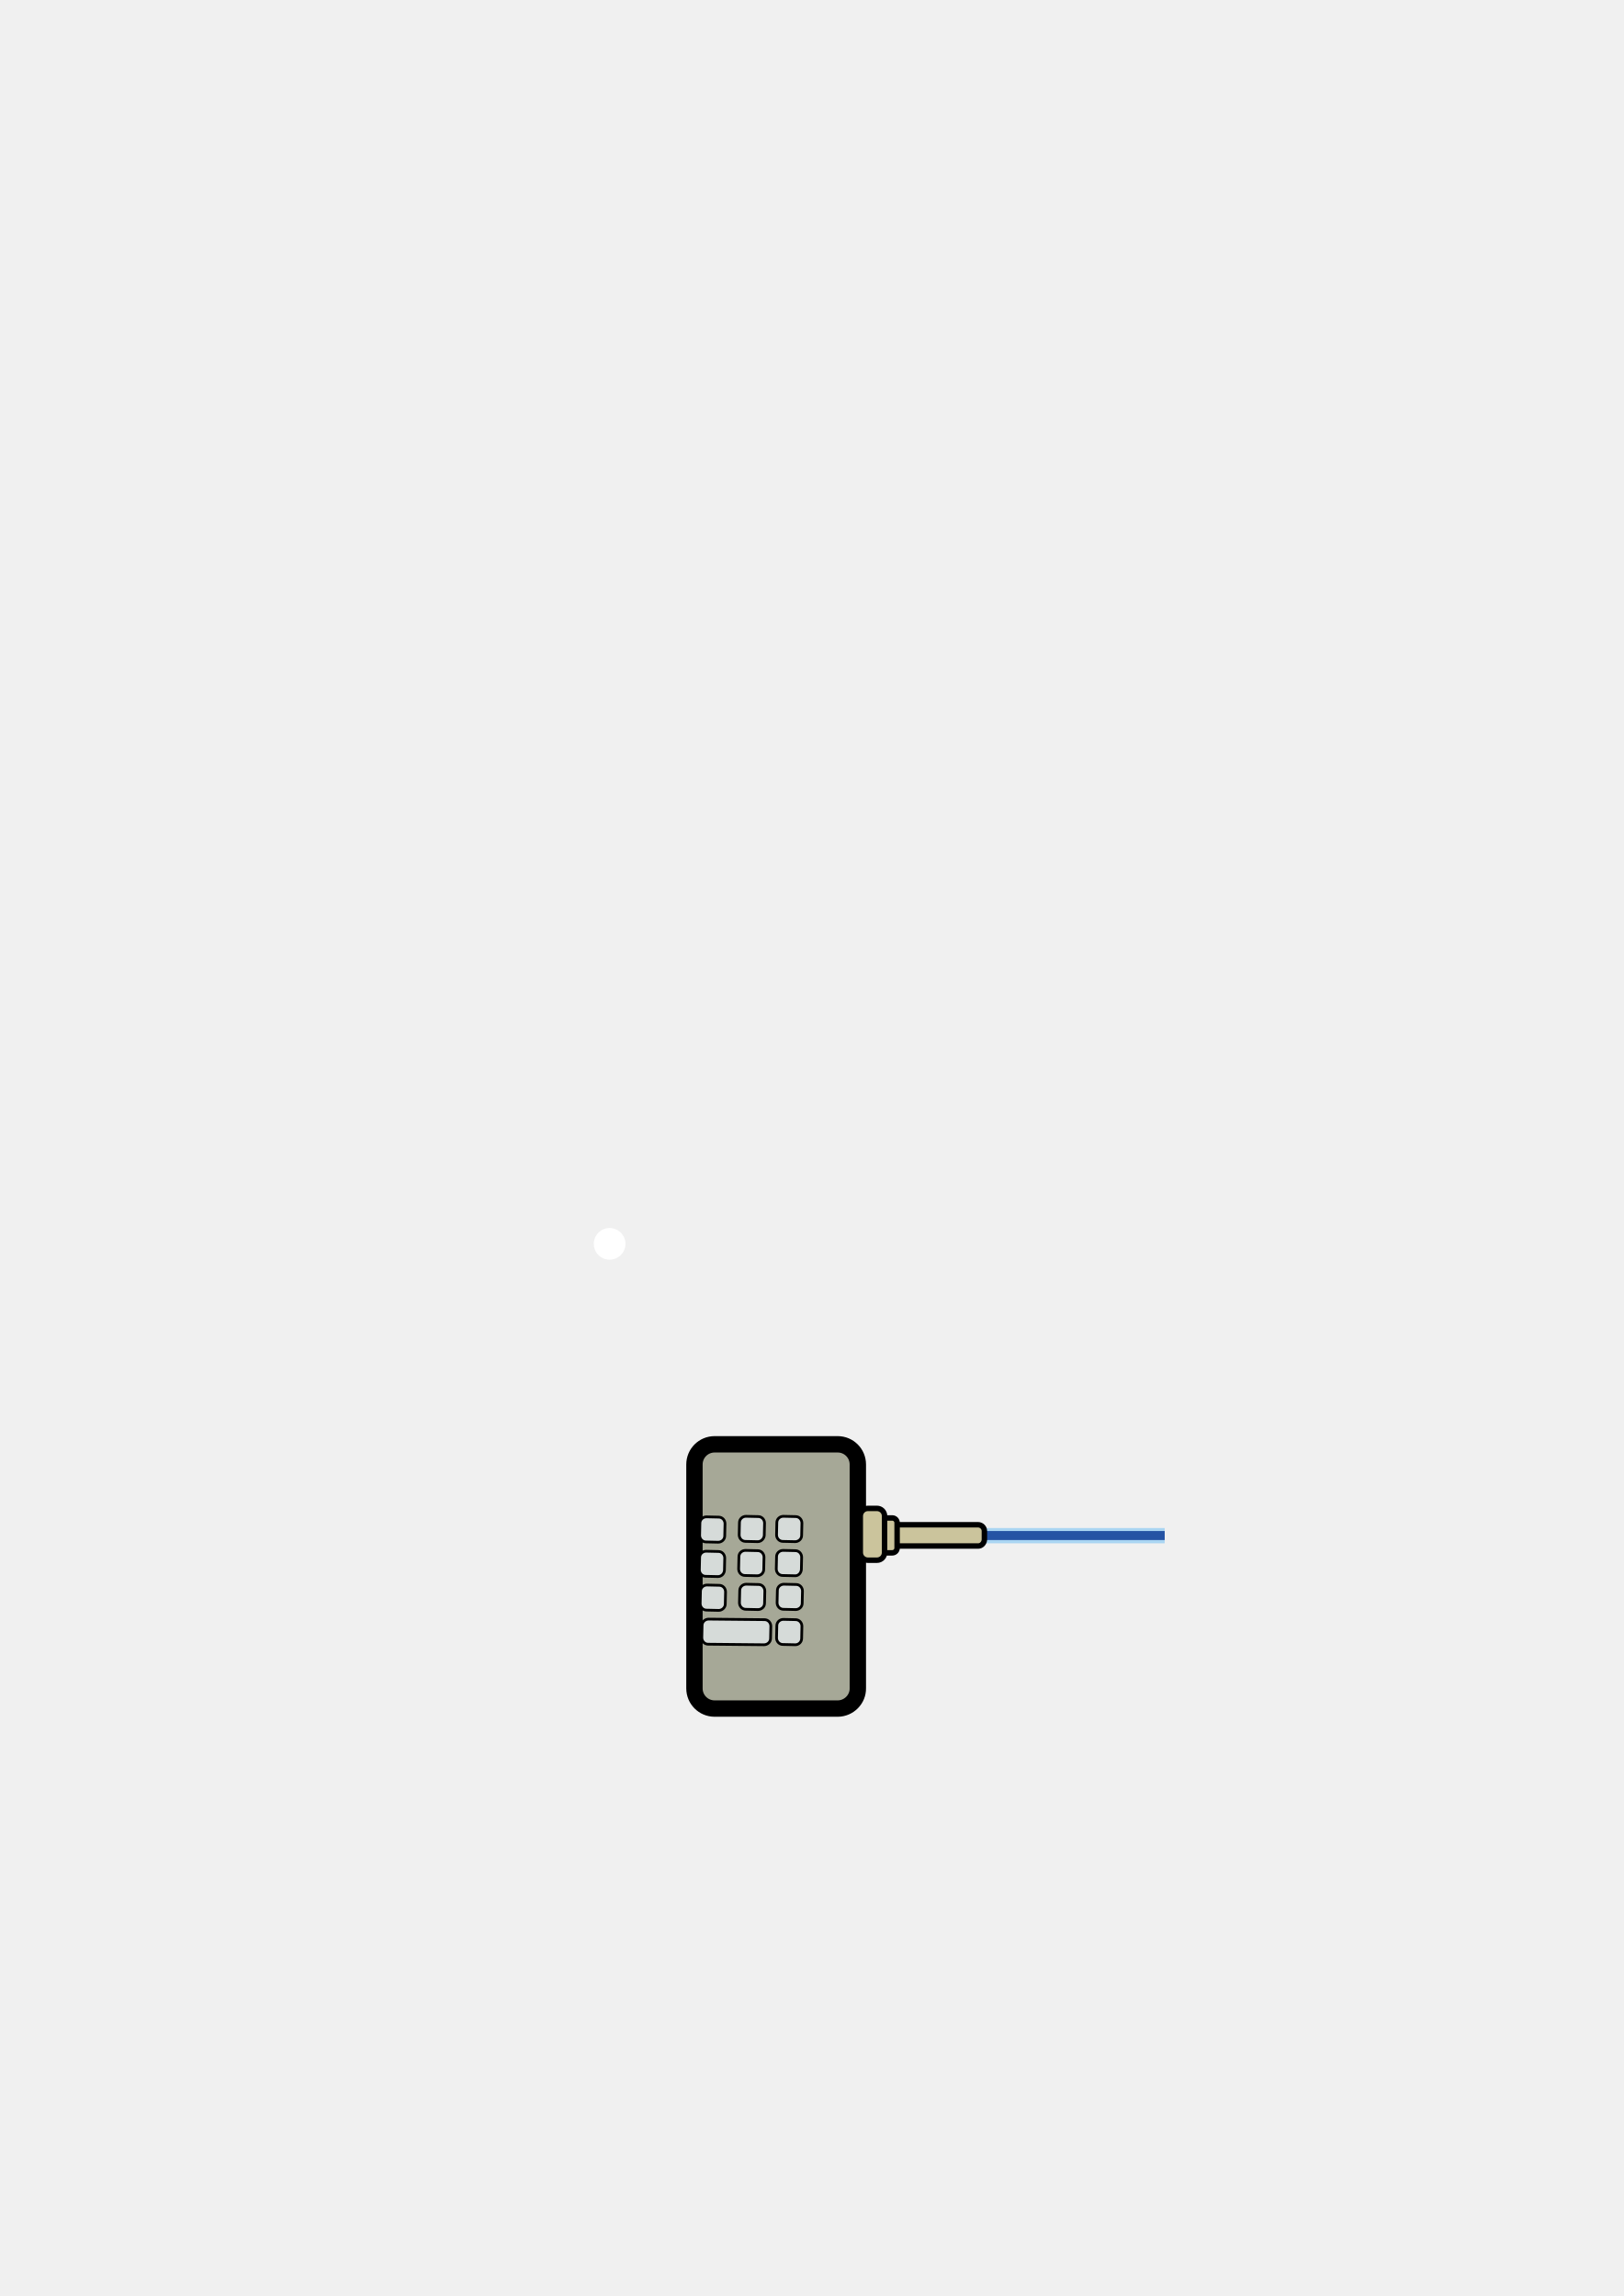
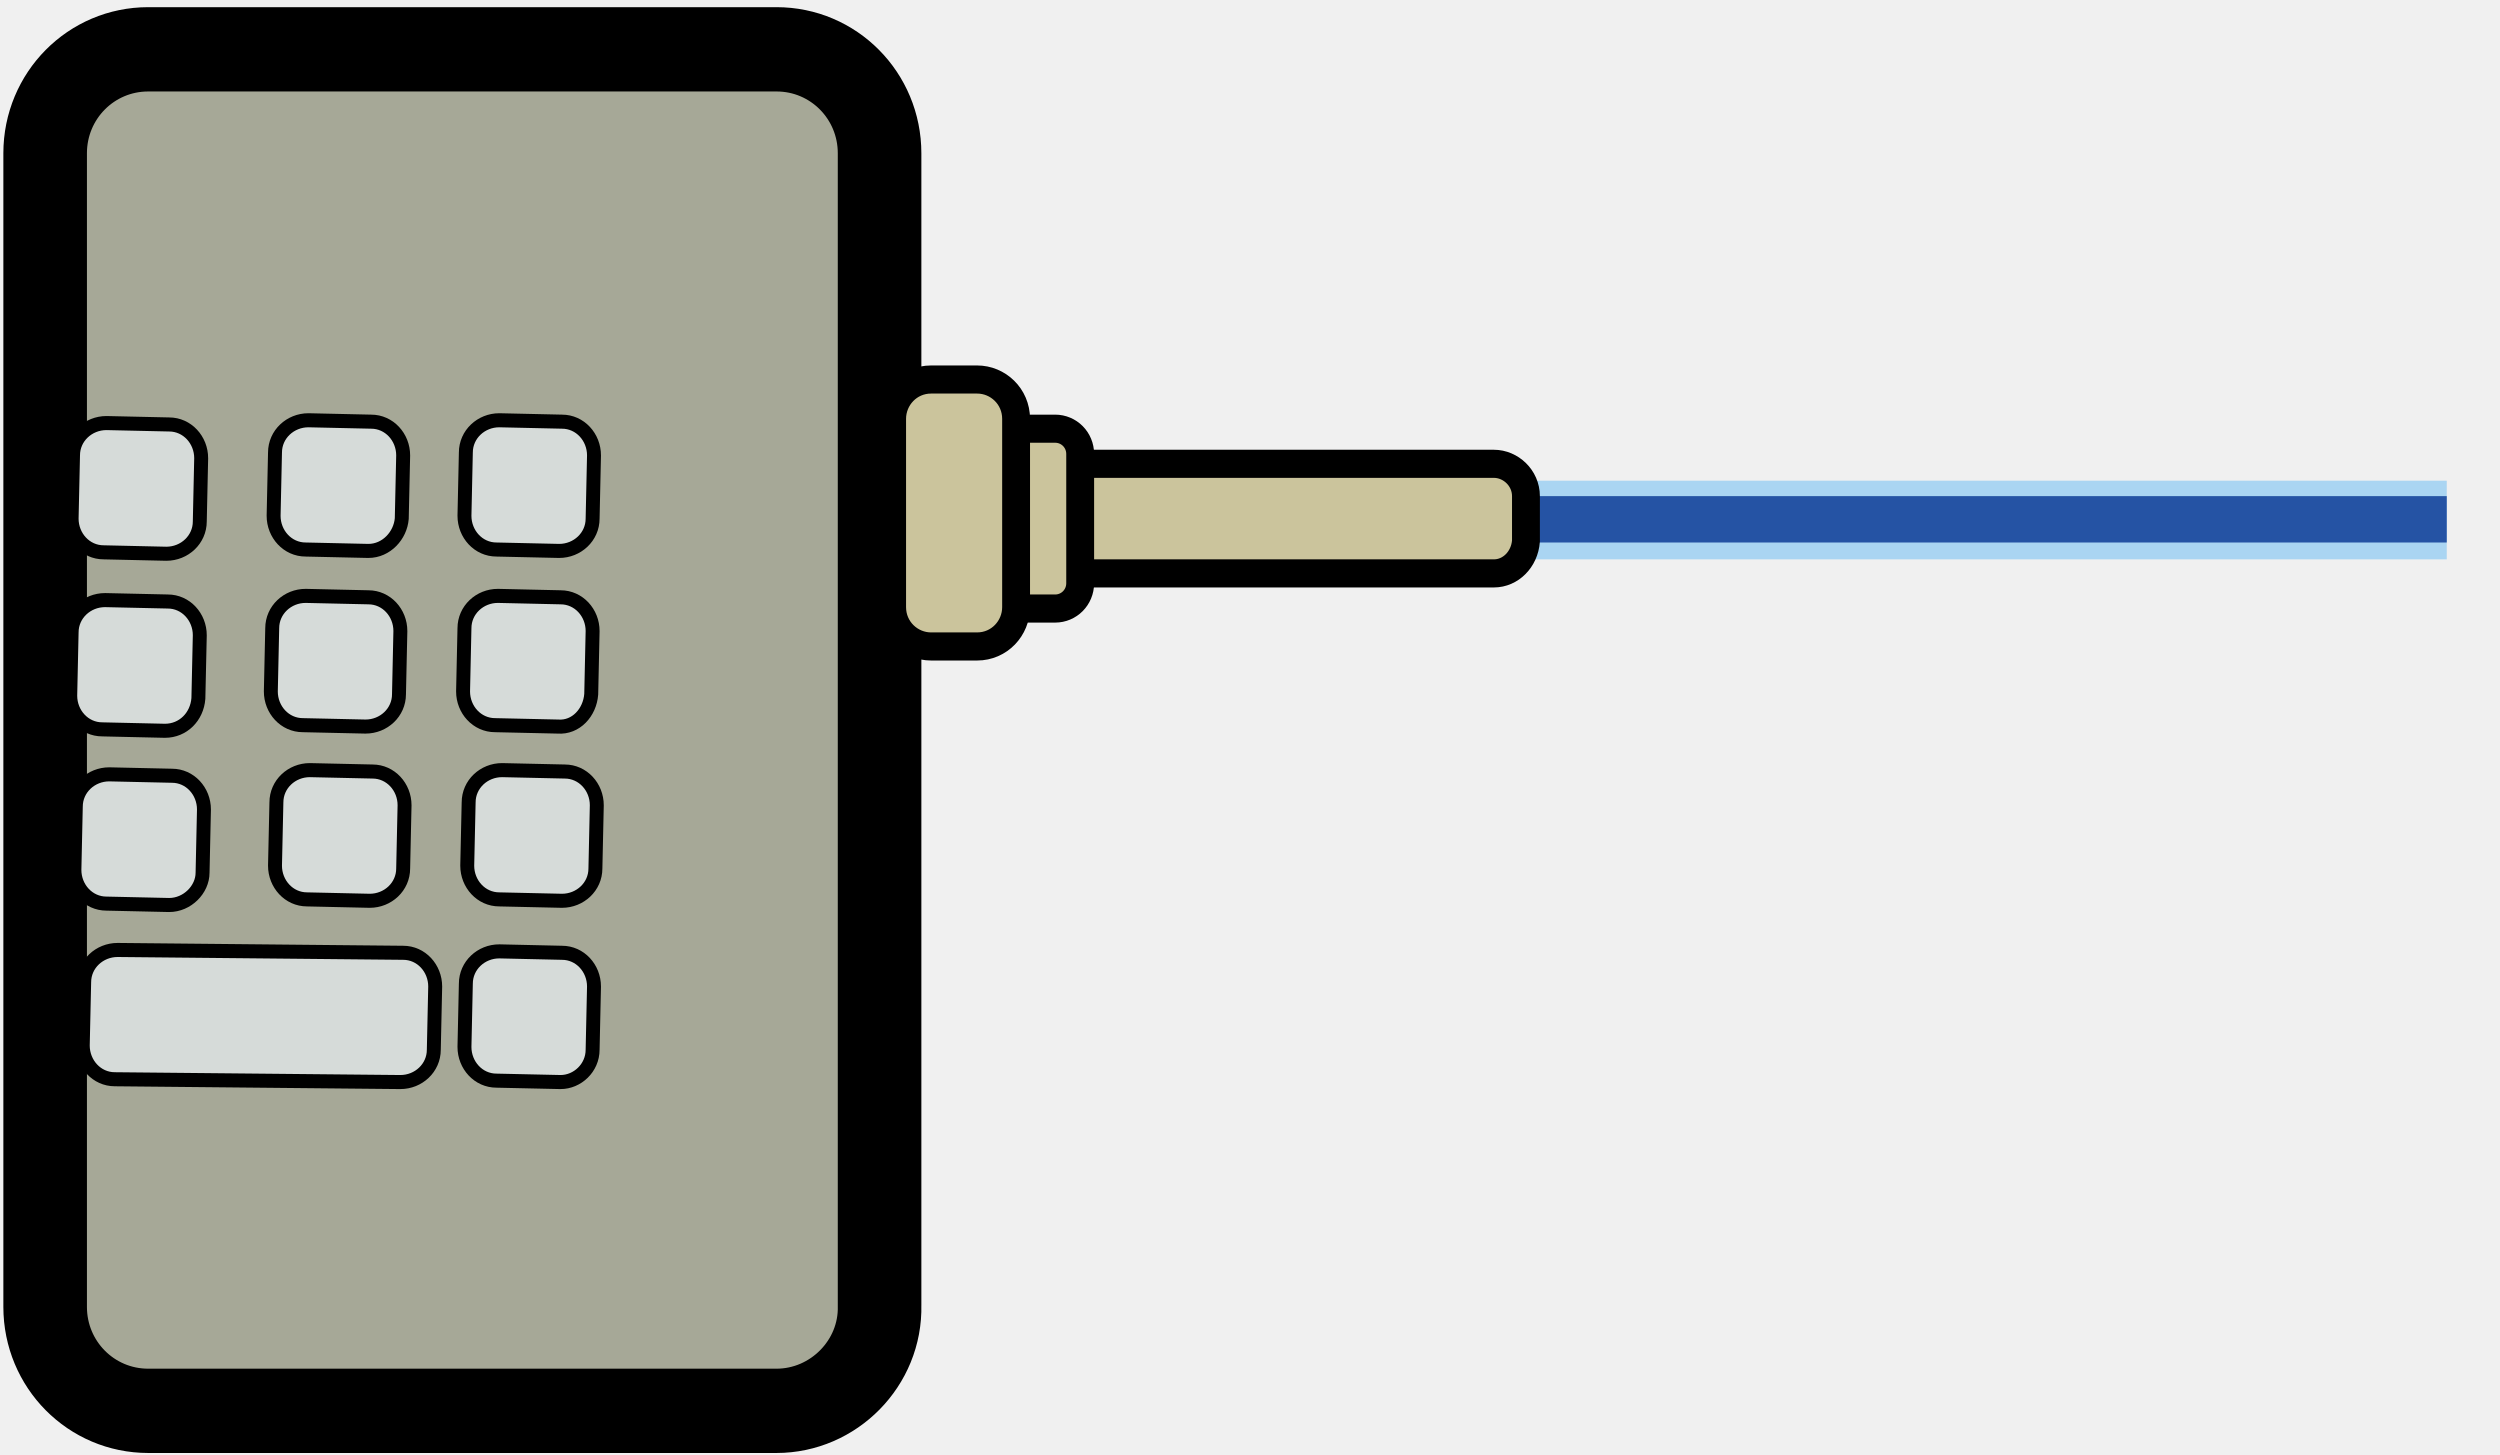
- <svg xmlns="http://www.w3.org/2000/svg" version="1.1" id="a" x="0px" y="0px" viewBox="0 0 595.2 841.9" style="enable-background:new 0 0 595.2 841.9;" xml:space="preserve">
-   <path style="fill:#A6A897;stroke:#000000;stroke-width:6;stroke-miterlimit:10;" d="M307.1,626.5H262c-4.1,0-7.4-3.3-7.4-7.4V537  c0-4.1,3.3-7.4,7.4-7.4h45.1c4.1,0,7.4,3.3,7.4,7.4v82C314.6,623.1,311.2,626.5,307.1,626.5z" />
-   <rect x="360.8" y="560.3" style="fill:#AAD5F2;" width="66.2" height="5.6" />
-   <rect x="360.8" y="561.4" style="fill:#2553A4;" width="66.2" height="3.3" />
-   <path style="fill:#CBC49C;stroke:#000000;stroke-width:2;stroke-miterlimit:10;" d="M358.6,566.9h-28.8c-1.2,0-2.3-1-2.3-2.3v-3.2  c0-1.2,1-2.3,2.3-2.3h28.8c1.2,0,2.3,1,2.3,2.3v3.2C360.8,565.9,359.8,566.9,358.6,566.9z" />
-   <path style="fill:#CBC49C;stroke:#000000;stroke-width:2;stroke-miterlimit:10;" d="M327.1,569.4h-1.9c-1,0-1.8-0.8-1.8-1.8v-9.2  c0-1,0.8-1.8,1.8-1.8h1.9c1,0,1.8,0.8,1.8,1.8v9.2C328.9,568.6,328.1,569.4,327.1,569.4z" />
-   <path style="fill:#CBC49C;stroke:#000000;stroke-width:2;stroke-miterlimit:10;" d="M321.5,572.1h-3.3c-1.5,0-2.8-1.2-2.8-2.8v-13.4  c0-1.5,1.2-2.8,2.8-2.8h3.3c1.5,0,2.8,1.2,2.8,2.8v13.4C324.3,570.8,323.1,572.1,321.5,572.1z" />
-   <circle style="fill:#FFFFFF;" cx="223.5" cy="456.1" r="5.8" />
-   <path style="fill:#D6DBD9;stroke:#000000;stroke-miterlimit:10;" d="M291.5,565.3l-4.5-0.1c-1.3,0-2.3-1.1-2.3-2.4l0.1-4.5  c0-1.3,1.1-2.3,2.4-2.3l4.5,0.1c1.3,0,2.3,1.1,2.3,2.4l-0.1,4.5C293.9,564.3,292.8,565.3,291.5,565.3z" />
-   <path style="fill:#D6DBD9;stroke:#000000;stroke-miterlimit:10;" d="M291.4,577.8l-4.5-0.1c-1.3,0-2.3-1.1-2.3-2.4l0.1-4.5  c0-1.3,1.1-2.3,2.4-2.3l4.5,0.1c1.3,0,2.3,1.1,2.3,2.4l-0.1,4.5C293.7,576.8,292.7,577.9,291.4,577.8z" />
-   <path style="fill:#D6DBD9;stroke:#000000;stroke-miterlimit:10;" d="M291.7,590.2l-4.5-0.1c-1.3,0-2.3-1.1-2.3-2.4l0.1-4.5  c0-1.3,1.1-2.3,2.4-2.3l4.5,0.1c1.3,0,2.3,1.1,2.3,2.4l-0.1,4.5C294.1,589.2,293,590.2,291.7,590.2z" />
-   <path style="fill:#D6DBD9;stroke:#000000;stroke-miterlimit:10;" d="M280.1,603.1l-20.5-0.2c-1.3,0-2.3-1.1-2.3-2.4l0.1-4.5  c0-1.3,1.1-2.3,2.4-2.3l20.5,0.2c1.3,0,2.3,1.1,2.3,2.4l-0.1,4.5C282.5,602.1,281.4,603.1,280.1,603.1L280.1,603.1z" />
-   <path style="fill:#D6DBD9;stroke:#000000;stroke-miterlimit:10;" d="M291.6,603.1L287,603c-1.3,0-2.3-1.1-2.3-2.4l0.1-4.5  c0-1.3,1.1-2.3,2.4-2.3l4.5,0.1c1.3,0,2.3,1.1,2.3,2.4l-0.1,4.5C293.9,602.1,292.8,603.1,291.6,603.1z" />
-   <path style="fill:#D6DBD9;stroke:#000000;stroke-miterlimit:10;" d="M277.8,565.3l-4.5-0.1c-1.3,0-2.3-1.1-2.3-2.4l0.1-4.5  c0-1.3,1.1-2.3,2.4-2.3l4.5,0.1c1.3,0,2.3,1.1,2.3,2.4l-0.1,4.5C280.1,564.2,279.1,565.3,277.8,565.3z" />
-   <path style="fill:#D6DBD9;stroke:#000000;stroke-miterlimit:10;" d="M277.6,577.8l-4.5-0.1c-1.3,0-2.3-1.1-2.3-2.4l0.1-4.5  c0-1.3,1.1-2.3,2.4-2.3l4.5,0.1c1.3,0,2.3,1.1,2.3,2.4l-0.1,4.5C280,576.8,278.9,577.8,277.6,577.8z" />
-   <path style="fill:#D6DBD9;stroke:#000000;stroke-miterlimit:10;" d="M277.9,590.2l-4.5-0.1c-1.3,0-2.3-1.1-2.3-2.4l0.1-4.5  c0-1.3,1.1-2.3,2.4-2.3l4.5,0.1c1.3,0,2.3,1.1,2.3,2.4l-0.1,4.5C280.3,589.2,279.2,590.2,277.9,590.2z" />
-   <path style="fill:#D6DBD9;stroke:#000000;stroke-miterlimit:10;" d="M263.3,565.5l-4.5-0.1c-1.3,0-2.3-1.1-2.3-2.4l0.1-4.5  c0-1.3,1.1-2.3,2.4-2.3l4.5,0.1c1.3,0,2.3,1.1,2.3,2.4l-0.1,4.5C265.7,564.5,264.6,565.5,263.3,565.5z" />
-   <path style="fill:#D6DBD9;stroke:#000000;stroke-miterlimit:10;" d="M263.2,578.1l-4.5-0.1c-1.3,0-2.3-1.1-2.3-2.4l0.1-4.5  c0-1.3,1.1-2.3,2.4-2.3l4.5,0.1c1.3,0,2.3,1.1,2.3,2.4l-0.1,4.5C265.5,577.1,264.5,578.1,263.2,578.1z" />
-   <path style="fill:#D6DBD9;stroke:#000000;stroke-miterlimit:10;" d="M263.5,590.5l-4.5-0.1c-1.3,0-2.3-1.1-2.3-2.4l0.1-4.5  c0-1.3,1.1-2.3,2.4-2.3l4.5,0.1c1.3,0,2.3,1.1,2.3,2.4l-0.1,4.5C265.9,589.4,264.8,590.5,263.5,590.5z" />
+ <svg xmlns="http://www.w3.org/2000/svg" width="153" height="89" overflow="hidden">
+   <defs>
+     <clipPath id="clip0">
+       <rect x="436" y="206" width="153" height="89" />
+     </clipPath>
+   </defs>
+   <g clip-path="url(#clip0)" transform="translate(-436 -206)">
+     <path d="M261.814 534.113 223.364 534.113C219.869 534.113 217.055 531.3 217.055 527.805L217.055 457.811C217.055 454.316 219.869 451.503 223.364 451.503L261.814 451.503C265.309 451.503 268.122 454.316 268.122 457.811L268.122 527.719C268.208 531.215 265.309 534.113 261.814 534.113Z" stroke="#000000" stroke-width="5.115" stroke-miterlimit="10" fill="#A6A897" transform="matrix(1 0 0 1.00865 221.708 -246.39)" />
+     <path d="M307.595 477.676 364.033 477.676 364.033 482.45 307.595 482.45Z" fill="#AAD5F2" transform="matrix(1 0 0 1.00865 221.708 -246.39)" />
+     <path d="M307.595 478.613 364.033 478.613 364.033 481.427 307.595 481.427Z" fill="#2553A4" transform="matrix(1 0 0 1.00865 221.708 -246.39)" />
+     <path d="M305.719 483.302 281.166 483.302C280.143 483.302 279.205 482.45 279.205 481.341L279.205 478.613C279.205 477.59 280.058 476.652 281.166 476.652L305.719 476.652C306.742 476.652 307.68 477.505 307.68 478.613L307.68 481.341C307.595 482.45 306.742 483.302 305.719 483.302Z" stroke="#000000" stroke-width="1.705" stroke-miterlimit="10" fill="#CBC49C" transform="matrix(1 0 0 1.00865 221.708 -246.39)" />
+     <path d="M278.864 485.434 277.245 485.434C276.392 485.434 275.71 484.752 275.71 483.899L275.71 476.056C275.71 475.203 276.392 474.521 277.245 474.521L278.864 474.521C279.717 474.521 280.399 475.203 280.399 476.056L280.399 483.899C280.399 484.752 279.717 485.434 278.864 485.434Z" stroke="#000000" stroke-width="1.705" stroke-miterlimit="10" fill="#CBC49C" transform="matrix(1 0 0 1.00865 221.708 -246.39)" />
+     <path d="M274.09 487.735 271.277 487.735C269.998 487.735 268.89 486.712 268.89 485.348L268.89 473.924C268.89 472.646 269.913 471.537 271.277 471.537L274.09 471.537C275.369 471.537 276.477 472.56 276.477 473.924L276.477 485.348C276.477 486.627 275.454 487.735 274.09 487.735Z" stroke="#000000" stroke-width="1.705" stroke-miterlimit="10" fill="#CBC49C" transform="matrix(1 0 0 1.00865 221.708 -246.39)" />
+     <path d="M195.486 388.841C195.486 391.572 193.273 393.786 190.542 393.786 187.811 393.786 185.597 391.572 185.597 388.841 185.597 386.11 187.811 383.897 190.542 383.897 193.273 383.897 195.486 386.11 195.486 388.841Z" fill="#FFFFFF" transform="matrix(1 0 0 1.00865 221.708 -246.39)" />
+     <path d="M248.514 481.938 244.678 481.853C243.569 481.853 242.717 480.915 242.717 479.807L242.802 475.97C242.802 474.862 243.74 474.01 244.848 474.01L248.685 474.095C249.793 474.095 250.645 475.033 250.645 476.141L250.56 479.977C250.56 481.086 249.622 481.938 248.514 481.938Z" stroke="#000000" stroke-width="0.853" stroke-miterlimit="10" fill="#D6DBD9" transform="matrix(1 0 0 1.00865 221.708 -246.39)" />
+     <path d="M248.429 492.595 244.592 492.51C243.484 492.51 242.632 491.572 242.632 490.464L242.717 486.627C242.717 485.519 243.655 484.666 244.763 484.666L248.599 484.752C249.708 484.752 250.56 485.689 250.56 486.798L250.475 490.634C250.39 491.742 249.537 492.68 248.429 492.595Z" stroke="#000000" stroke-width="0.853" stroke-miterlimit="10" fill="#D6DBD9" transform="matrix(1 0 0 1.00865 221.708 -246.39)" />
+     <path d="M248.685 503.166 244.848 503.081C243.74 503.081 242.887 502.143 242.887 501.035L242.973 497.199C242.973 496.09 243.91 495.238 245.019 495.238L248.855 495.323C249.963 495.323 250.816 496.261 250.816 497.369L250.731 501.206C250.731 502.314 249.793 503.166 248.685 503.166Z" stroke="#000000" stroke-width="0.853" stroke-miterlimit="10" fill="#D6DBD9" transform="matrix(1 0 0 1.00865 221.708 -246.39)" />
+     <path d="M238.795 514.164 221.318 513.994C220.21 513.994 219.357 513.056 219.357 511.947L219.443 508.111C219.443 507.003 220.38 506.15 221.489 506.15L238.966 506.321C240.074 506.321 240.926 507.259 240.926 508.367L240.841 512.203C240.841 513.311 239.903 514.164 238.795 514.164L238.795 514.164Z" stroke="#000000" stroke-width="0.853" stroke-miterlimit="10" fill="#D6DBD9" transform="matrix(1 0 0 1.00865 221.708 -246.39)" />
+     <path d="M248.599 514.164 244.678 514.079C243.569 514.079 242.717 513.141 242.717 512.033L242.802 508.196C242.802 507.088 243.74 506.235 244.848 506.235L248.685 506.321C249.793 506.321 250.645 507.259 250.645 508.367L250.56 512.203C250.56 513.311 249.622 514.164 248.599 514.164Z" stroke="#000000" stroke-width="0.853" stroke-miterlimit="10" fill="#D6DBD9" transform="matrix(1 0 0 1.00865 221.708 -246.39)" />
+     <path d="M236.834 481.938 232.998 481.853C231.89 481.853 231.037 480.915 231.037 479.807L231.122 475.97C231.122 474.862 232.06 474.01 233.168 474.01L237.005 474.095C238.113 474.095 238.966 475.033 238.966 476.141L238.88 479.977C238.795 481 237.943 481.938 236.834 481.938Z" stroke="#000000" stroke-width="0.853" stroke-miterlimit="10" fill="#D6DBD9" transform="matrix(1 0 0 1.00865 221.708 -246.39)" />
+     <path d="M236.664 492.595 232.827 492.51C231.719 492.51 230.867 491.572 230.867 490.464L230.952 486.627C230.952 485.519 231.89 484.666 232.998 484.666L236.834 484.752C237.943 484.752 238.795 485.689 238.795 486.798L238.71 490.634C238.71 491.742 237.772 492.595 236.664 492.595Z" stroke="#000000" stroke-width="0.853" stroke-miterlimit="10" fill="#D6DBD9" transform="matrix(1 0 0 1.00865 221.708 -246.39)" />
+     <path d="M236.92 503.166 233.083 503.081C231.975 503.081 231.122 502.143 231.122 501.035L231.208 497.199C231.208 496.09 232.145 495.238 233.254 495.238L237.09 495.323C238.198 495.323 239.051 496.261 239.051 497.369L238.966 501.206C238.966 502.314 238.028 503.166 236.92 503.166Z" stroke="#000000" stroke-width="0.853" stroke-miterlimit="10" fill="#D6DBD9" transform="matrix(1 0 0 1.00865 221.708 -246.39)" />
+     <path d="M224.473 482.109 220.636 482.023C219.528 482.023 218.675 481.086 218.675 479.977L218.761 476.141C218.761 475.033 219.698 474.18 220.807 474.18L224.643 474.265C225.751 474.265 226.604 475.203 226.604 476.311L226.519 480.148C226.519 481.256 225.581 482.109 224.473 482.109Z" stroke="#000000" stroke-width="0.853" stroke-miterlimit="10" fill="#D6DBD9" transform="matrix(1 0 0 1.00865 221.708 -246.39)" />
+     <path d="M224.387 492.851 220.551 492.765C219.443 492.765 218.59 491.828 218.59 490.719L218.675 486.883C218.675 485.775 219.613 484.922 220.721 484.922L224.558 485.007C225.666 485.007 226.519 485.945 226.519 487.053L226.433 490.89C226.348 491.998 225.496 492.851 224.387 492.851Z" stroke="#000000" stroke-width="0.853" stroke-miterlimit="10" fill="#D6DBD9" transform="matrix(1 0 0 1.00865 221.708 -246.39)" />
+     <path d="M224.643 503.422 220.807 503.337C219.698 503.337 218.846 502.399 218.846 501.291L218.931 497.454C218.931 496.346 219.869 495.494 220.977 495.494L224.814 495.579C225.922 495.579 226.774 496.517 226.774 497.625L226.689 501.461C226.689 502.484 225.751 503.422 224.643 503.422Z" stroke="#000000" stroke-width="0.853" stroke-miterlimit="10" fill="#D6DBD9" transform="matrix(1 0 0 1.00865 221.708 -246.39)" />
+   </g>
</svg>
